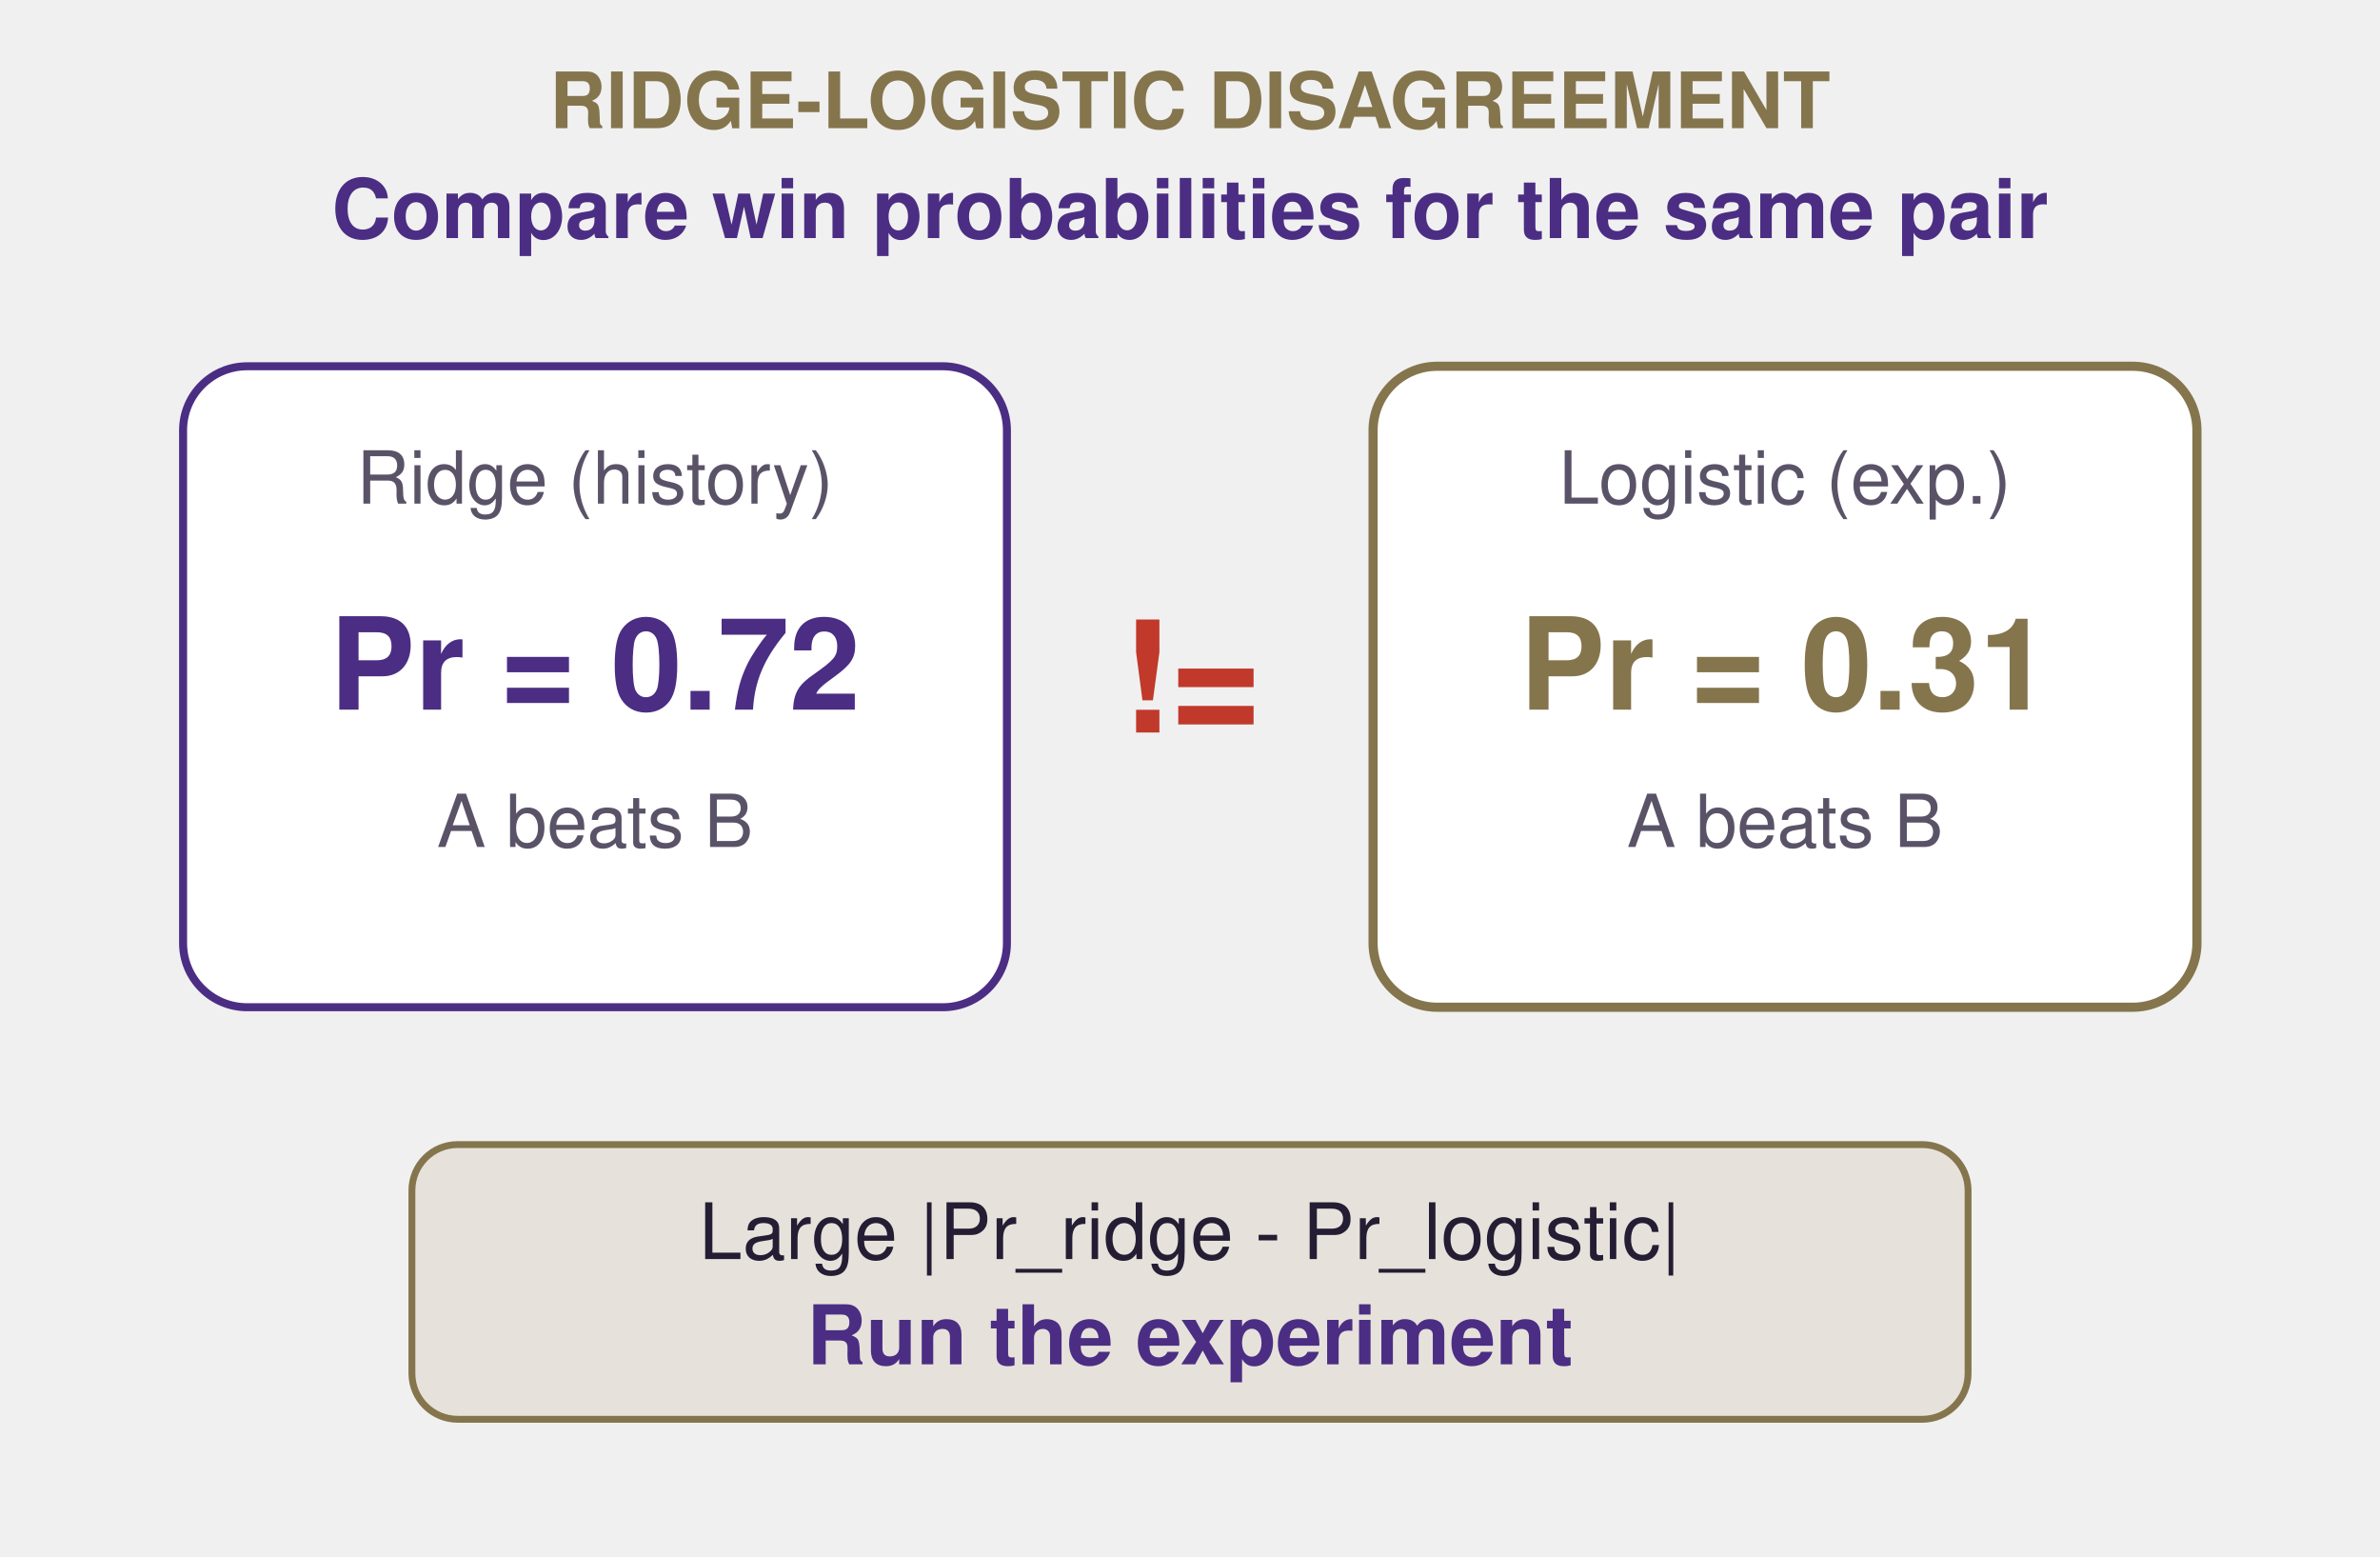
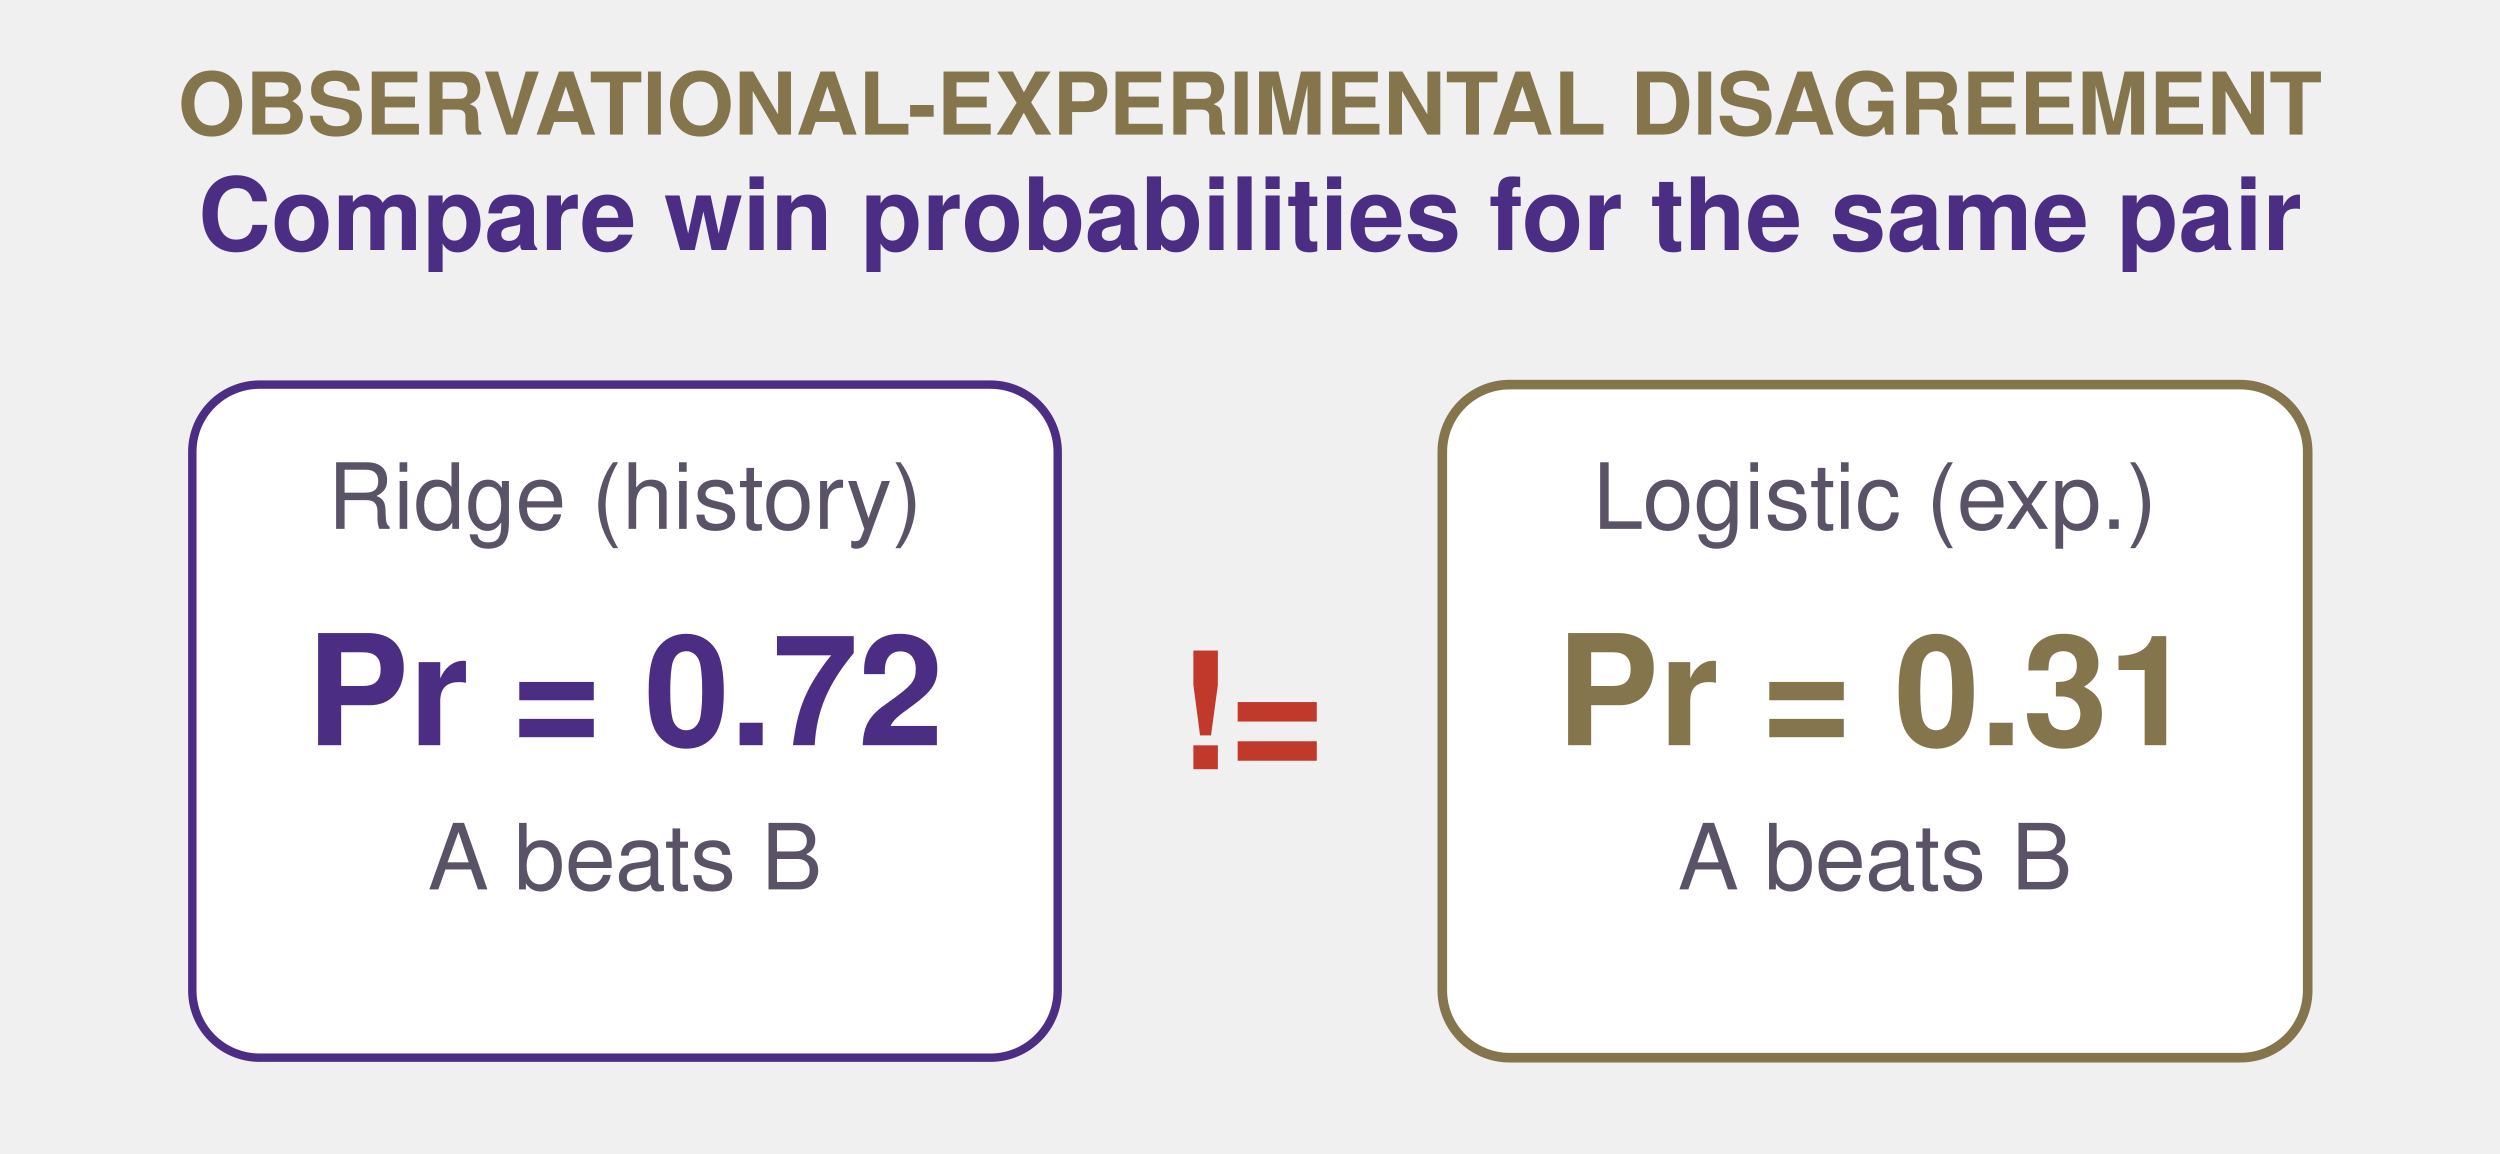
- <svg xmlns="http://www.w3.org/2000/svg" viewBox="0 0 520 340" width="520" height="340" role="img" aria-labelledby="grd-title grd-desc">
+ <svg xmlns="http://www.w3.org/2000/svg" viewBox="0 0 520 240" width="520" height="240" role="img" aria-labelledby="grd-title grd-desc">
  <defs>
    <style type="text/css">
      .card { fill: #ffffff; stroke: #4b2e83; stroke-width: 1.75; }
      .card-warn { fill: #ffffff; stroke: #85754d; stroke-width: 2; }
-       .lbl { font-family: Helvetica, Arial, sans-serif; font-size: 18px; font-weight: 700; fill: #4b2e83; }
-       .sub { font-family: Helvetica, Arial, sans-serif; font-size: 16px; fill: #5a5368; }
-       .tag { font-family: Helvetica, Arial, sans-serif; font-size: 17px; font-weight: 700; fill: #85754d; }
-       .note { font-family: Helvetica, Arial, sans-serif; font-size: 17px; fill: #241d33; }
-       .val { font-family: Helvetica, Arial, sans-serif; font-size: 28px; font-weight: 700; fill: #4b2e83; }
-       .val2 { font-family: Helvetica, Arial, sans-serif; font-size: 28px; font-weight: 700; fill: #85754d; }
+       .lbl { font-family: Helvetica, Arial, sans-serif; font-size: 21px; font-weight: 700; fill: #4b2e83; }
+       .sub { font-family: Helvetica, Arial, sans-serif; font-size: 19px; fill: #5a5368; }
+       .tag { font-family: Helvetica, Arial, sans-serif; font-size: 20px; font-weight: 700; fill: #85754d; }
+       .note { font-family: Helvetica, Arial, sans-serif; font-size: 20px; fill: #241d33; }
+       .val { font-family: Helvetica, Arial, sans-serif; font-size: 32px; font-weight: 700; fill: #4b2e83; }
+       .val2 { font-family: Helvetica, Arial, sans-serif; font-size: 32px; font-weight: 700; fill: #85754d; }
      .box { fill: rgba(183, 165, 122, 0.18); stroke: #85754d; stroke-width: 1.5; }
      .neq { font-family: Helvetica, Arial, sans-serif; font-size: 34px; font-weight: 700; fill: #c0392b; }
    </style>
  </defs>
-   <text class="tag" x="260" y="28" text-anchor="middle">RIDGE-LOGISTIC DISAGREEMENT</text>
+   <text class="tag" x="260" y="28" text-anchor="middle" style="font-size:18px">OBSERVATIONAL-EXPERIMENTAL DISAGREEMENT</text>
  <text class="lbl" x="260" y="52" text-anchor="middle">Compare win probabilities for the same pair</text>
  <rect class="card" x="40" y="80" width="180" height="140" rx="14" />
  <text class="sub" x="130" y="110" text-anchor="middle">Ridge (history)</text>
  <text class="val" x="130" y="155" text-anchor="middle">Pr = 0.72</text>
  <text class="sub" x="130" y="185" text-anchor="middle">A beats B</text>
  <rect class="card-warn" x="300" y="80" width="180" height="140" rx="14" />
  <text class="sub" x="390" y="110" text-anchor="middle">Logistic (exp.)</text>
  <text class="val2" x="390" y="155" text-anchor="middle">Pr = 0.31</text>
  <text class="sub" x="390" y="185" text-anchor="middle">A beats B</text>
  <text class="neq" x="260" y="160" text-anchor="middle">!=</text>
-   <rect class="box" x="90" y="250" width="340" height="60" rx="10" />
-   <text class="note" x="260" y="275" text-anchor="middle">Large |Pr_ridge - Pr_logistic|</text>
-   <text class="lbl" x="260" y="298" text-anchor="middle">Run the experiment</text>
</svg>
